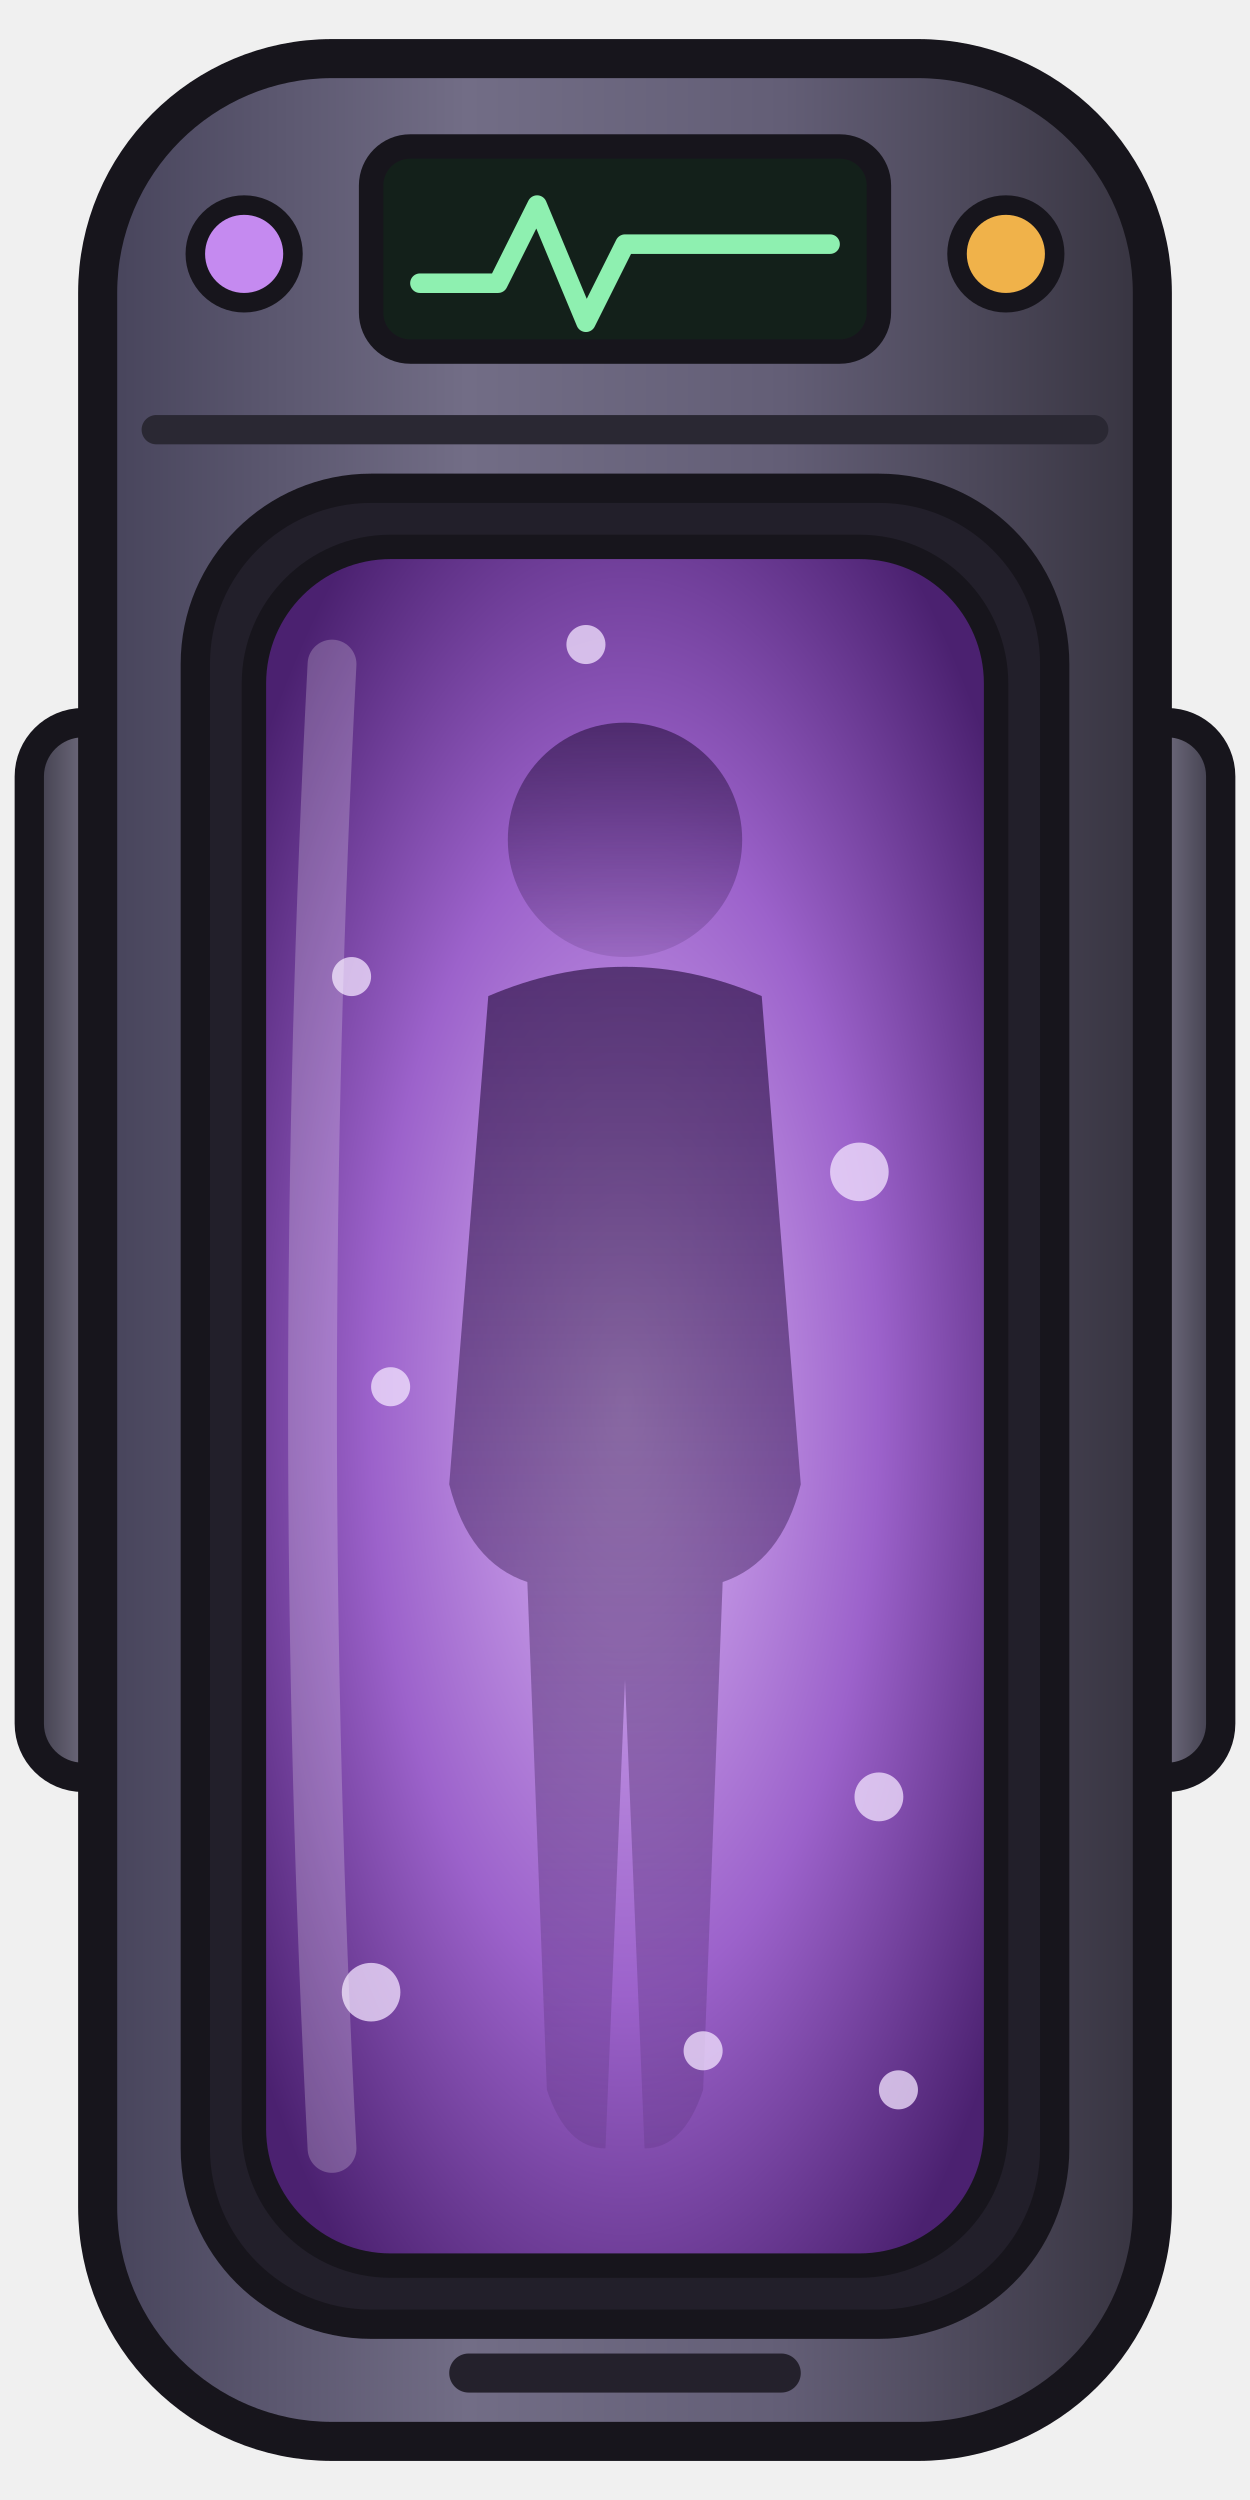
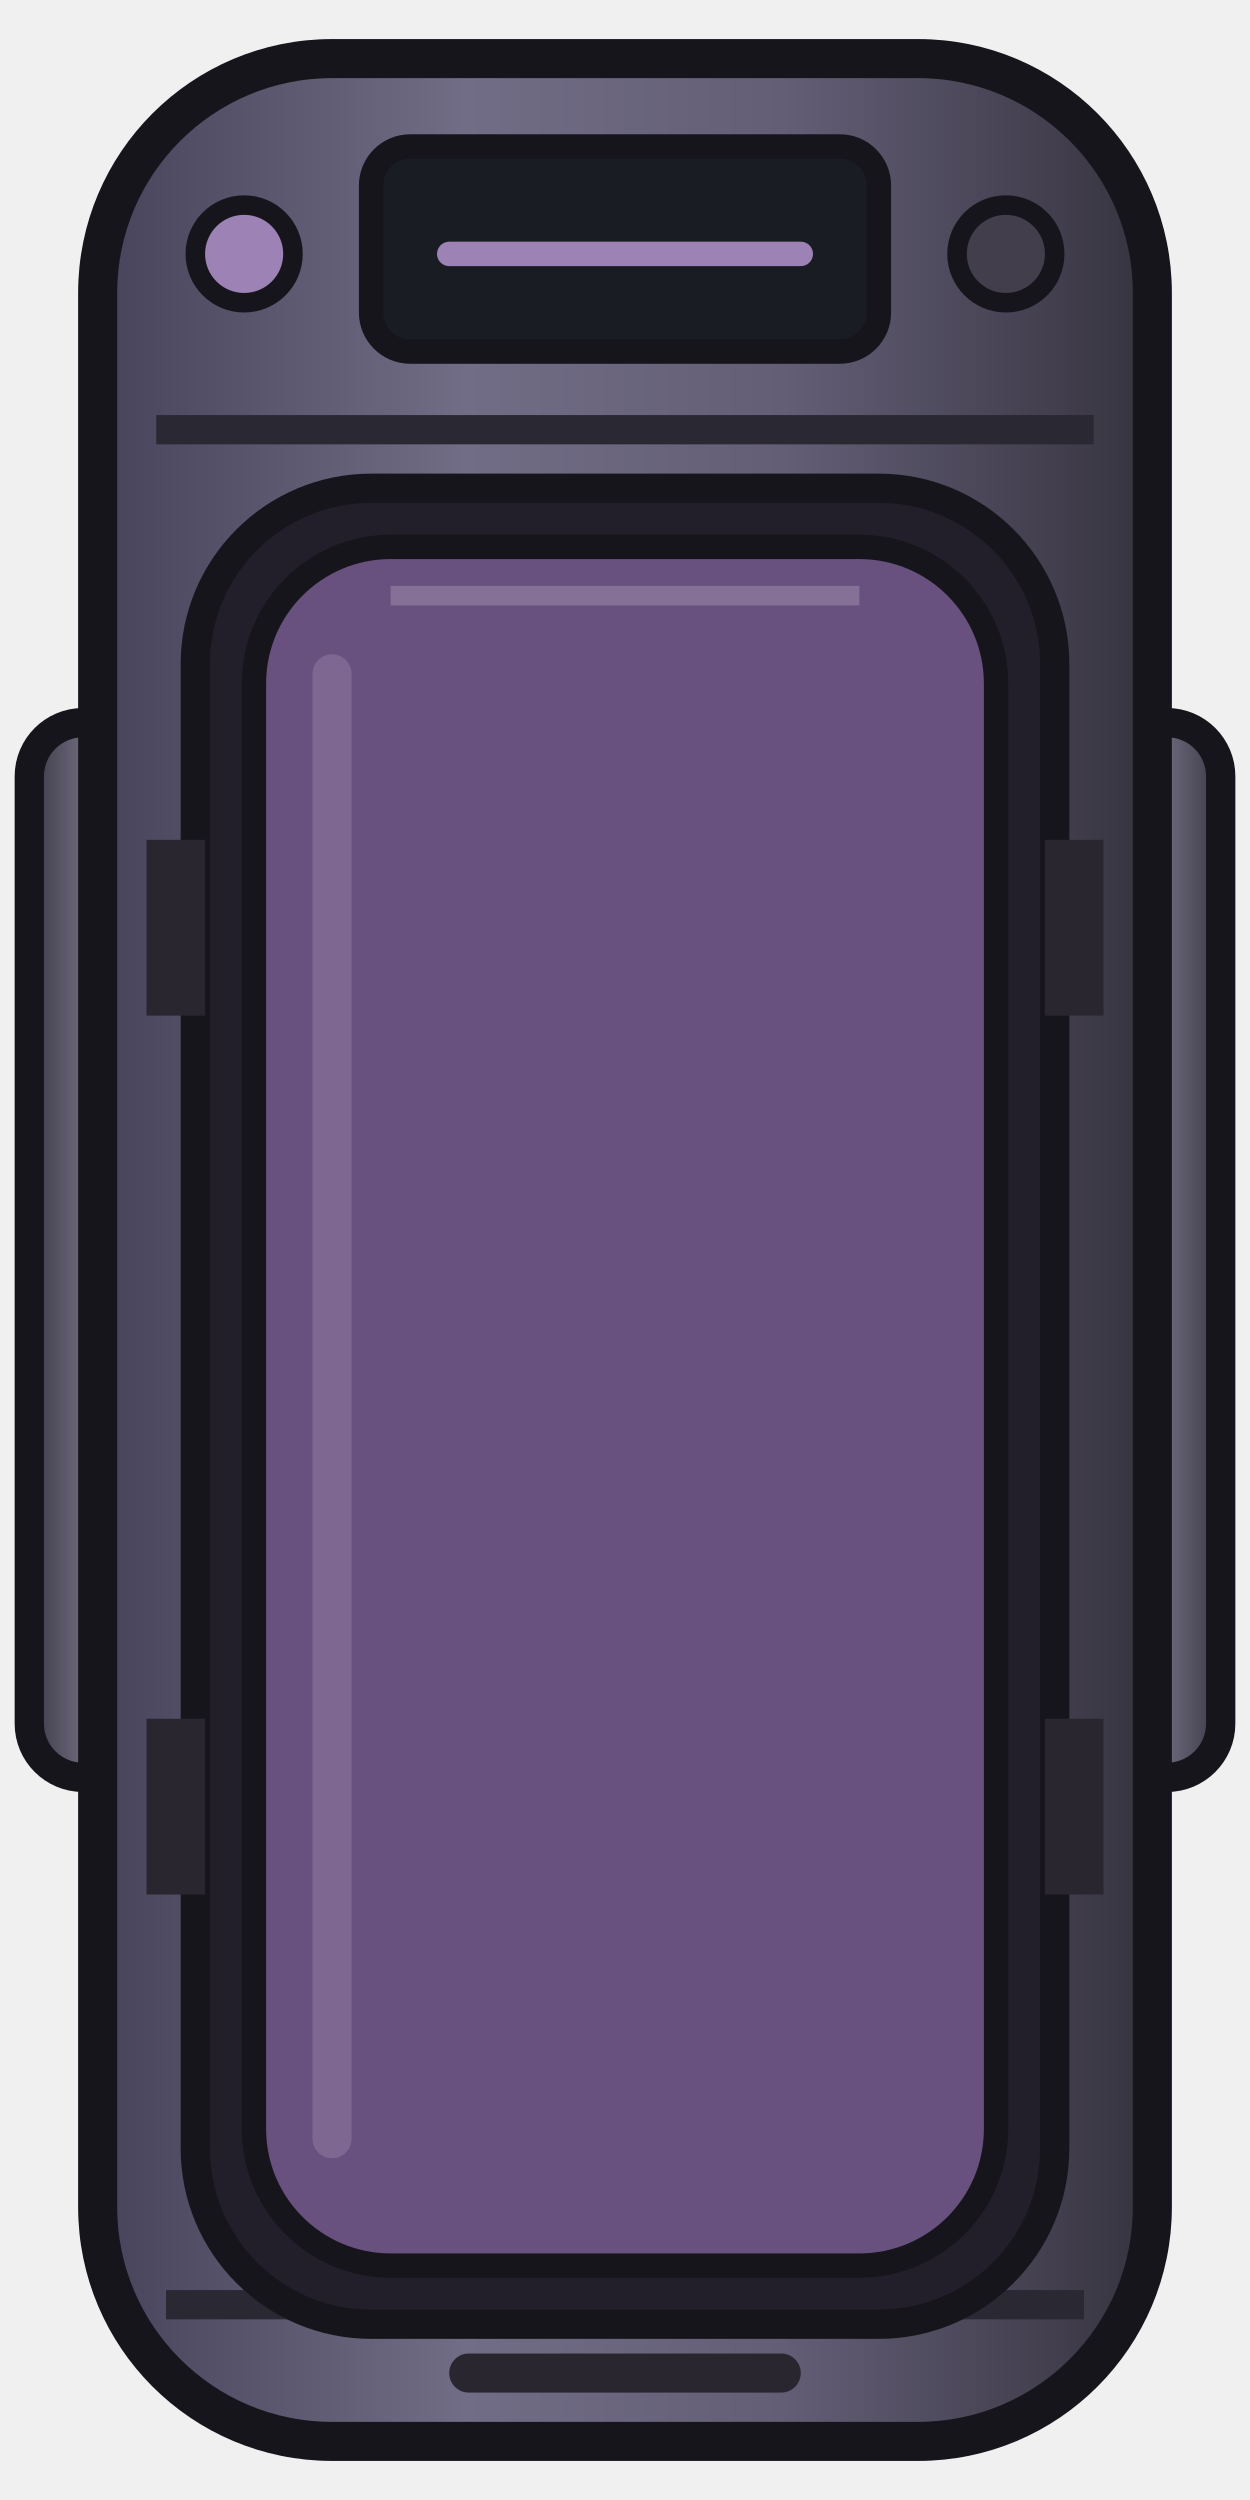
<svg xmlns="http://www.w3.org/2000/svg" width="128" height="256" viewBox="0 0 128 256">
  <defs>
    <linearGradient id="icShell" x1="0" y1="0" x2="1" y2="0">
      <stop offset="0" stop-color="#46435a" />
      <stop offset="0.35" stop-color="#726d86" />
      <stop offset="0.65" stop-color="#635e76" />
      <stop offset="1" stop-color="#36333f" />
    </linearGradient>
    <linearGradient id="icPipe" x1="0" y1="0" x2="1" y2="0">
      <stop offset="0" stop-color="#3a3846" />
      <stop offset="0.5" stop-color="#6c687a" />
      <stop offset="1" stop-color="#3a3846" />
    </linearGradient>
    <radialGradient id="icGel" cx="0.5" cy="0.5" r="0.62">
      <stop offset="0" stop-color="#dcb9f5" />
      <stop offset="0.55" stop-color="#9c62cb" />
      <stop offset="1" stop-color="#4b2170" />
    </radialGradient>
    <linearGradient id="icBody" x1="0" y1="0" x2="0" y2="1">
      <stop offset="0" stop-color="#3a1d55" stop-opacity="0.75" />
      <stop offset="1" stop-color="#3a1d55" stop-opacity="0.15" />
    </linearGradient>
    <linearGradient id="icSkin" x1="0" y1="0" x2="0" y2="1">
      <stop offset="0" stop-color="#e6d0b8" />
      <stop offset="1" stop-color="#c3a589" />
    </linearGradient>
    <linearGradient id="icAlien" x1="0" y1="0" x2="0" y2="1">
      <stop offset="0" stop-color="#bb95e0" />
      <stop offset="1" stop-color="#7a4ea8" />
    </linearGradient>
    <radialGradient id="icBg" cx="0.72" cy="0.5" r="0.75">
      <stop offset="0" stop-color="#2f1b40" />
      <stop offset="1" stop-color="#0c0a10" />
    </radialGradient>
    <clipPath id="icLeftHalf">
      <rect x="0" y="0" width="64" height="128" />
    </clipPath>
    <clipPath id="icRightHalf">
      <rect x="64" y="0" width="64" height="128" />
    </clipPath>
    <filter id="icBlur3" filterUnits="userSpaceOnUse" x="0" y="0" width="128" height="128">
      <feGaussianBlur stdDeviation="3" />
    </filter>
    <filter id="icBlur20" x="-50%" y="-50%" width="200%" height="200%">
      <feGaussianBlur stdDeviation="20" />
    </filter>
  </defs>
-   <rect x="3" y="74" width="11" height="108" rx="5.5" fill="url(#icPipe)" stroke="#17151c" stroke-width="3" />
-   <rect x="114" y="74" width="11" height="108" rx="5.5" fill="url(#icPipe)" stroke="#17151c" stroke-width="3" />
-   <rect x="10" y="6" width="108" height="244" rx="24" fill="url(#icShell)" stroke="#17151c" stroke-width="4" />
-   <path d="M16 44 H112" stroke="#2a2833" stroke-width="3" stroke-linecap="round" />
-   <rect x="20" y="50" width="88" height="188" rx="18" fill="#221f2a" stroke="#17151c" stroke-width="3" />
-   <rect x="26" y="56" width="76" height="176" rx="14" fill="url(#icGel)" />
-   <g fill="url(#icBody)">
-     <circle cx="64" cy="86" r="12" />
-     <path d="M50 102 Q64 96 78 102 L82 152 Q80 160 74 162 L72 214 Q70 220 66 220 L64 172 L62 220 Q58 220 56 214 L54 162 Q48 160 46 152 Z" />
+   <g id="chassis" stroke="#17151c" stroke-linejoin="round">
+     <rect x="3" y="74" width="11" height="108" rx="5.5" fill="url(#icPipe)" stroke-width="3" />
+     <rect x="114" y="74" width="11" height="108" rx="5.5" fill="url(#icPipe)" stroke-width="3" />
+     <rect x="10" y="6" width="108" height="244" rx="24" fill="url(#icShell)" stroke-width="4" />
+     <path d="M16 44 H112 M17 236 H34 M94 236 H111" stroke="#2a2833" stroke-width="3" />
+     <rect x="20" y="50" width="88" height="188" rx="18" fill="#221f2a" stroke-width="3" />
  </g>
-   <circle cx="38" cy="204" r="3" fill="#f3e4ff" opacity="0.75" />
-   <circle cx="90" cy="184" r="2.5" fill="#f3e4ff" opacity="0.75" />
-   <circle cx="40" cy="142" r="2" fill="#f3e4ff" opacity="0.75" />
-   <circle cx="88" cy="120" r="3" fill="#f3e4ff" opacity="0.75" />
-   <circle cx="72" cy="210" r="2" fill="#f3e4ff" opacity="0.75" />
-   <circle cx="36" cy="100" r="2" fill="#f3e4ff" opacity="0.75" />
-   <circle cx="92" cy="214" r="2" fill="#f3e4ff" opacity="0.75" />
-   <circle cx="60" cy="66" r="2" fill="#f3e4ff" opacity="0.75" />
-   <path d="M34 68 Q30 144 34 220" stroke="#ffffff" stroke-width="5" stroke-linecap="round" fill="none" opacity="0.22" />
-   <rect x="26" y="56" width="76" height="176" rx="14" fill="none" stroke="#17151c" stroke-width="2.5" />
-   <rect x="38" y="15" width="52" height="21" rx="4" fill="#13201a" stroke="#17151c" stroke-width="2.5" />
-   <path d="M43 29 H51 L55 21 L60 33 L64 25 H85" stroke="#8ef0b0" stroke-width="2" fill="none" stroke-linejoin="round" stroke-linecap="round" />
-   <circle cx="25" cy="26" r="5" fill="#c58af0" stroke="#17151c" stroke-width="2" />
-   <circle cx="103" cy="26" r="5" fill="#f0b24a" stroke="#17151c" stroke-width="2" />
-   <rect x="46" y="241" width="36" height="4" rx="2" fill="#24212c" />
+   <g id="glass-idle">
+     <rect x="26" y="56" width="76" height="176" rx="14" fill="#68517e" />
+     <path d="M34 69 V219" stroke="#f4e8ff" stroke-width="4" stroke-linecap="round" opacity="0.16" />
+     <path d="M40 61 H88" stroke="#e1d3ec" stroke-width="2" opacity="0.24" />
+     <rect x="26" y="56" width="76" height="176" rx="14" fill="none" stroke="#17151c" stroke-width="2.5" />
+   </g>
+   <g id="shell-details" fill="#292630">
+     <rect x="46" y="241" width="36" height="4" rx="2" />
+     <path d="M15 86 H21 V104 H15 Z M107 86 H113 V104 H107 Z M15 176 H21 V194 H15 Z M107 176 H113 V194 H107 Z" />
+   </g>
+   <g id="indicators-idle" stroke="#17151c">
+     <rect x="38" y="15" width="52" height="21" rx="4" fill="#191c22" stroke-width="2.5" />
+     <path d="M46 26 H82" fill="none" stroke="#9d83b5" stroke-width="2.5" stroke-linecap="round" stroke-linejoin="round" />
+     <circle cx="25" cy="26" r="5" fill="#9d83b5" stroke-width="2" />
+     <circle cx="103" cy="26" r="5" fill="#423e4b" stroke-width="2" />
+   </g>
</svg>
